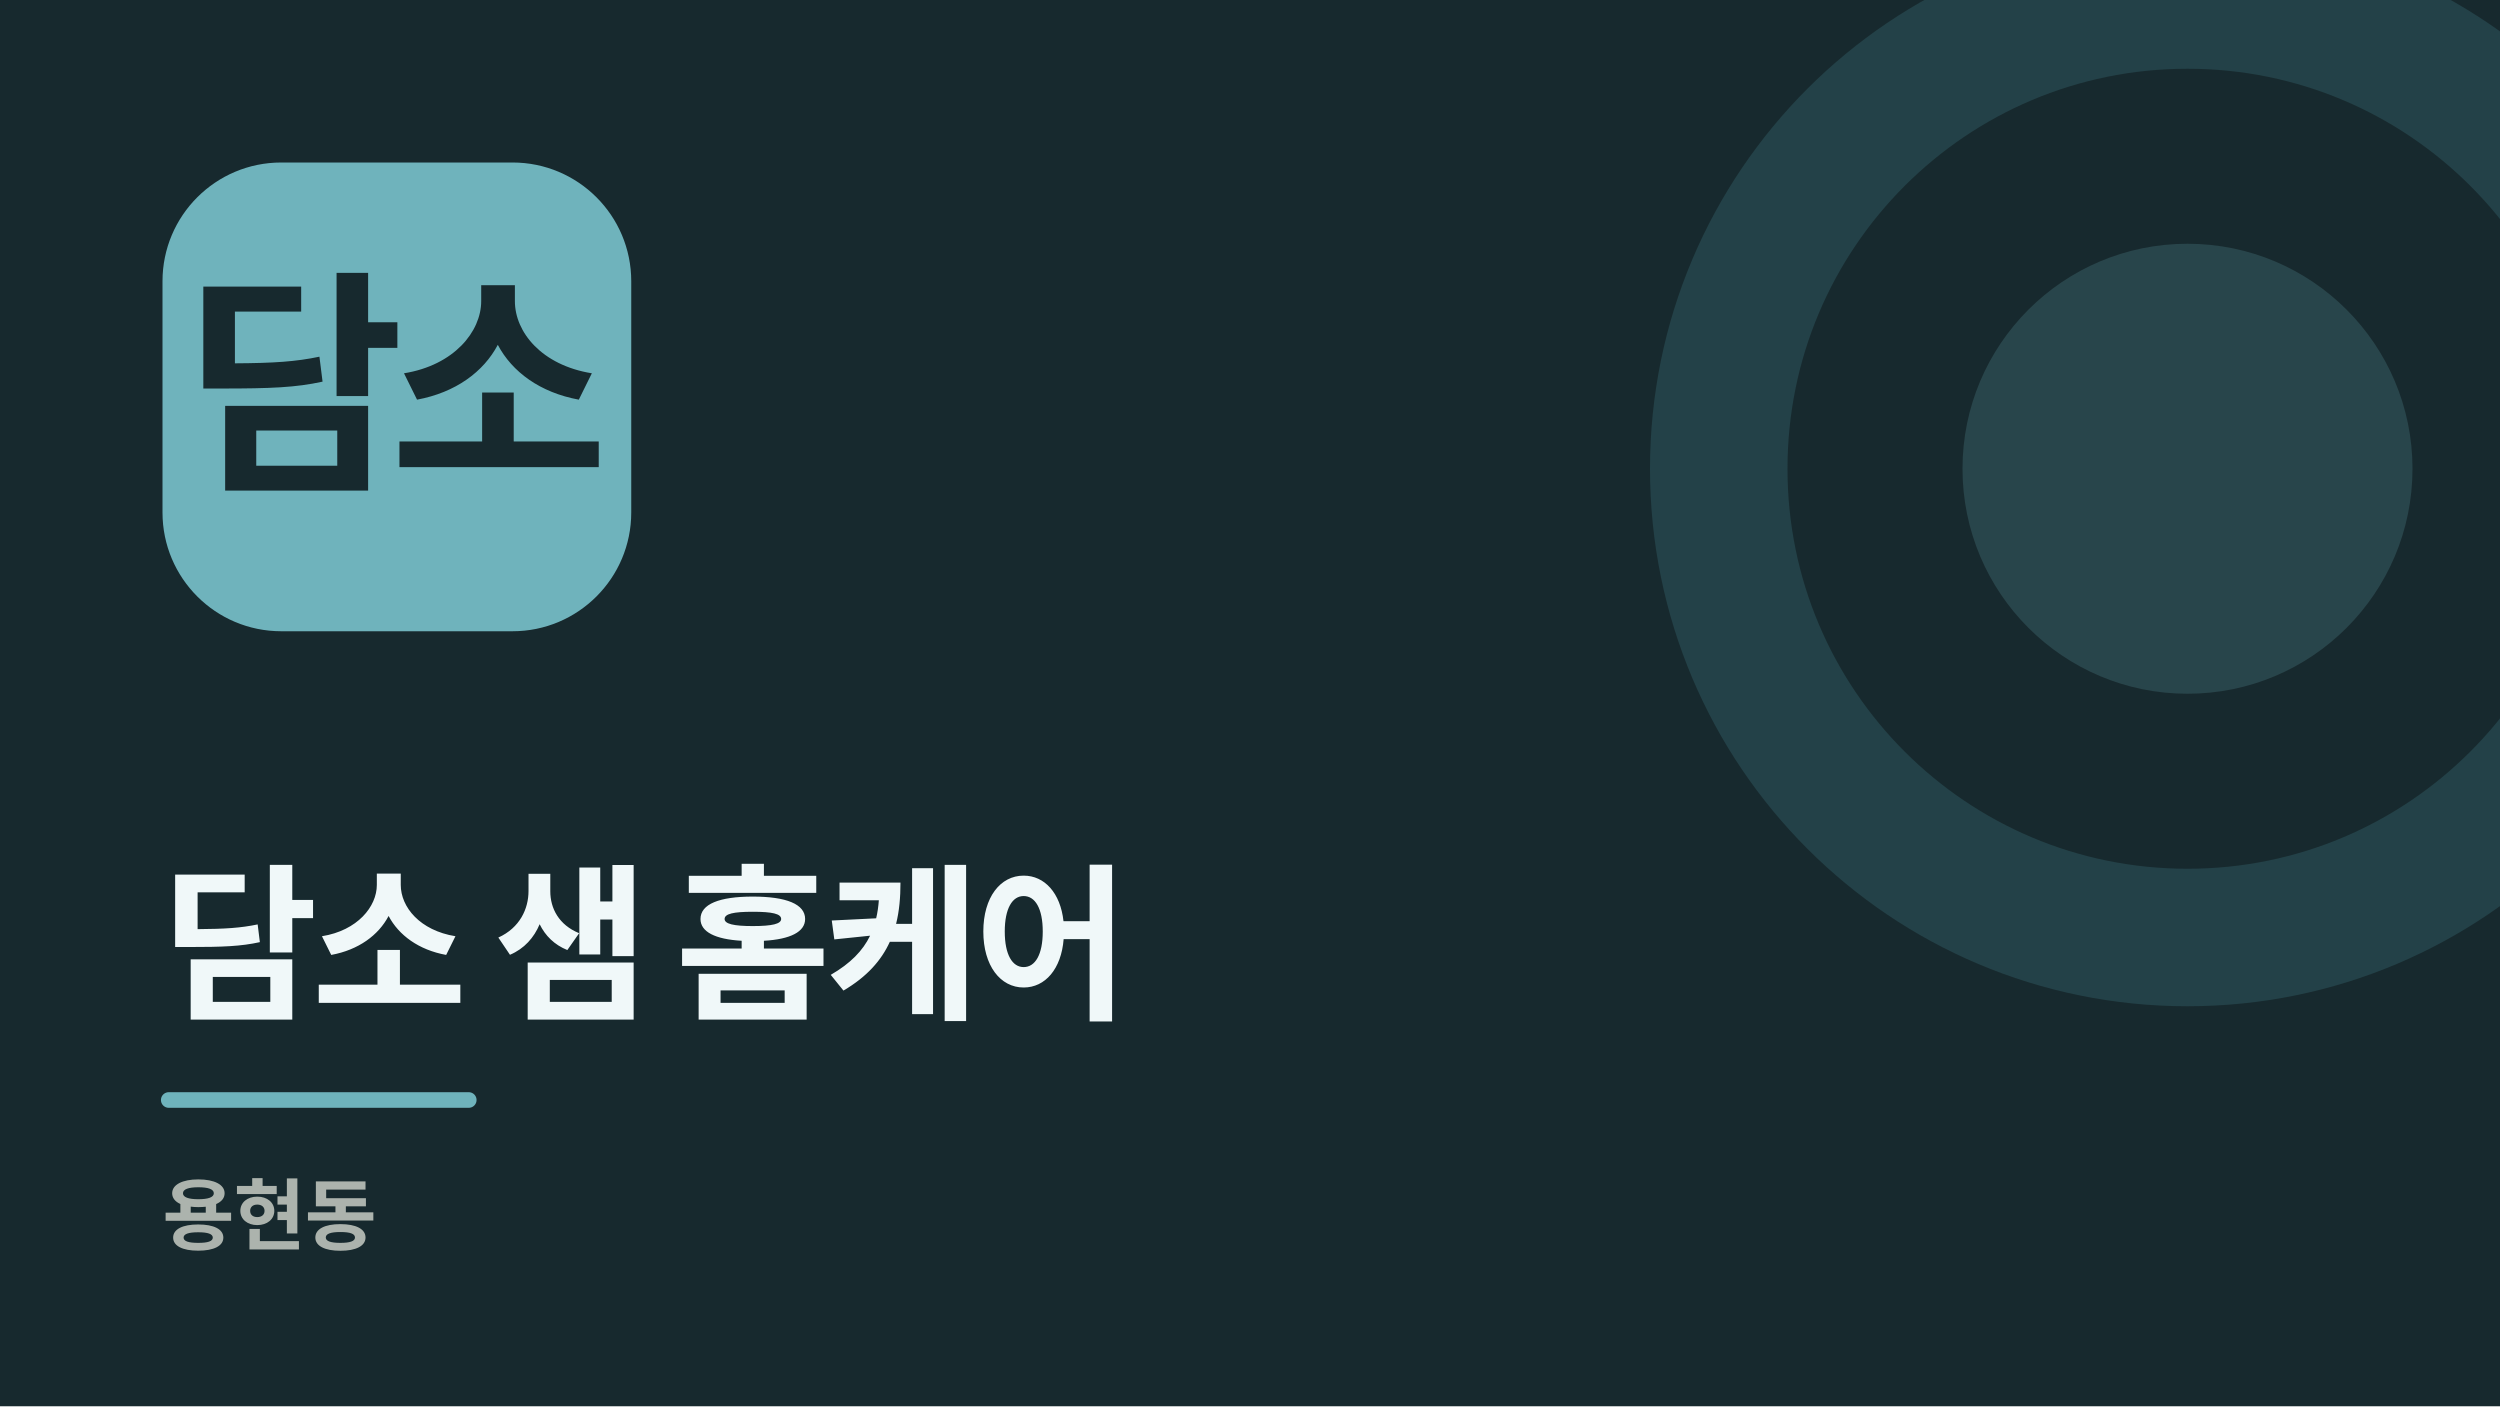
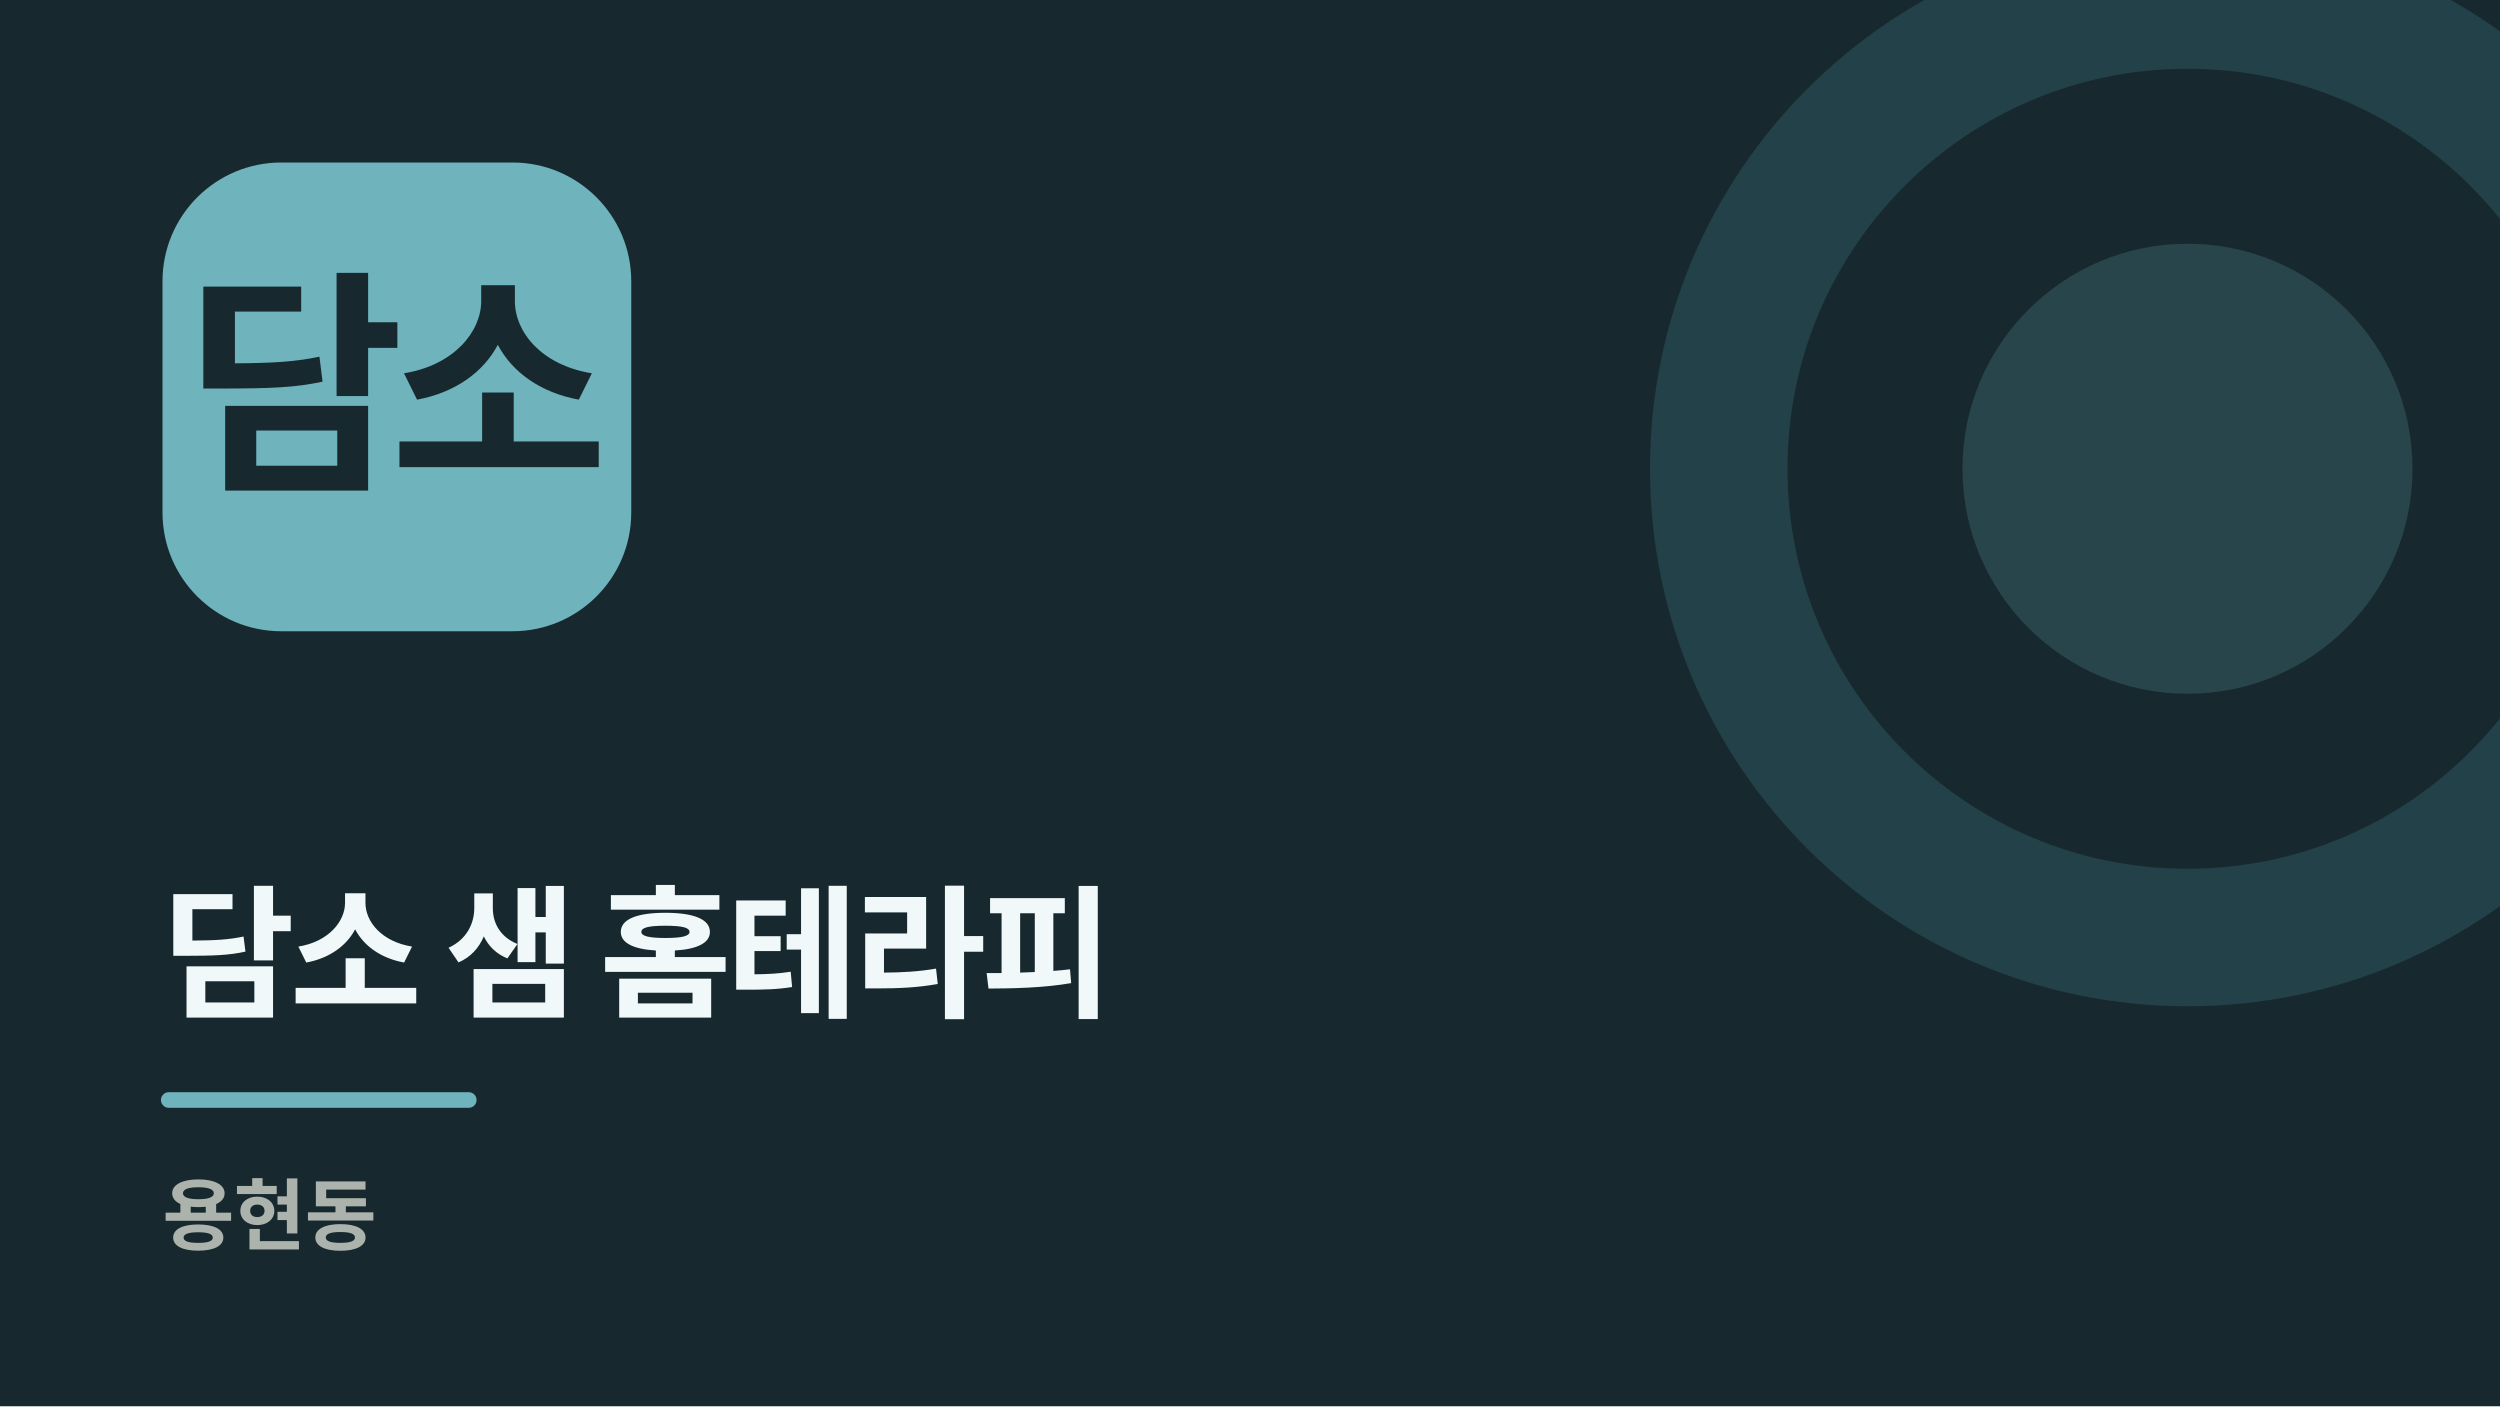
- <svg xmlns="http://www.w3.org/2000/svg" viewBox="0 0 800 450" role="img" preserveAspectRatio="xMidYMid slice" aria-label="담소 샘 홈케어 홈타이 · 홈케어 이미지">
+ <svg xmlns="http://www.w3.org/2000/svg" viewBox="0 0 800 450" role="img" preserveAspectRatio="xMidYMid slice" aria-label="담소 샘 홈테라피 홈타이 · 홈케어 이미지">
  <defs>
    <pattern id="sd5787274" width="22" height="22" patternUnits="userSpaceOnUse">
      <circle cx="3" cy="3" r="2.3" fill="#E6E9DE" opacity=".34" />
    </pattern>
    <style> .k-ss-m{font-family:'Pretendard Variable',Pretendard,-apple-system,'Apple SD Gothic Neo','Noto Sans KR',sans-serif;font-weight:900;letter-spacing:-.06em} .k-ss-n{font-family:'Pretendard Variable',Pretendard,-apple-system,'Apple SD Gothic Neo','Noto Sans KR',sans-serif;font-weight:850;letter-spacing:-.035em} .k-ss-s{font-family:'Pretendard Variable',Pretendard,-apple-system,'Apple SD Gothic Neo','Noto Sans KR',sans-serif;font-weight:650;letter-spacing:-.01em} </style>
  </defs>
  <rect width="800" height="450" fill="#17292E" />
  <circle cx="700" cy="150" r="150" fill="none" stroke="#2E575F" stroke-width="44" opacity=".52" />
  <circle cx="700" cy="150" r="72" fill="#6FB3BC" opacity=".2" />
  <rect x="52" y="52" width="150" height="150" rx="38" fill="#6FB3BC" />
  <text class="k-ss-m" x="127" y="151" text-anchor="middle" font-size="76" fill="#17292E">담소</text>
-   <text class="k-ss-n" x="52" y="322" font-size="54" fill="#F0F8F9">담소 샘 홈케어</text>
+   <text class="k-ss-n" x="52" y="322" font-size="46" fill="#F0F8F9">담소 샘 홈테라피</text>
  <line x1="54" y1="352" x2="150" y2="352" stroke="#6FB3BC" stroke-width="5" stroke-linecap="round" />
  <text class="k-ss-s" x="52" y="398" font-size="25" fill="#E6E9DE" fill-opacity=".72">용현동</text>
</svg>
